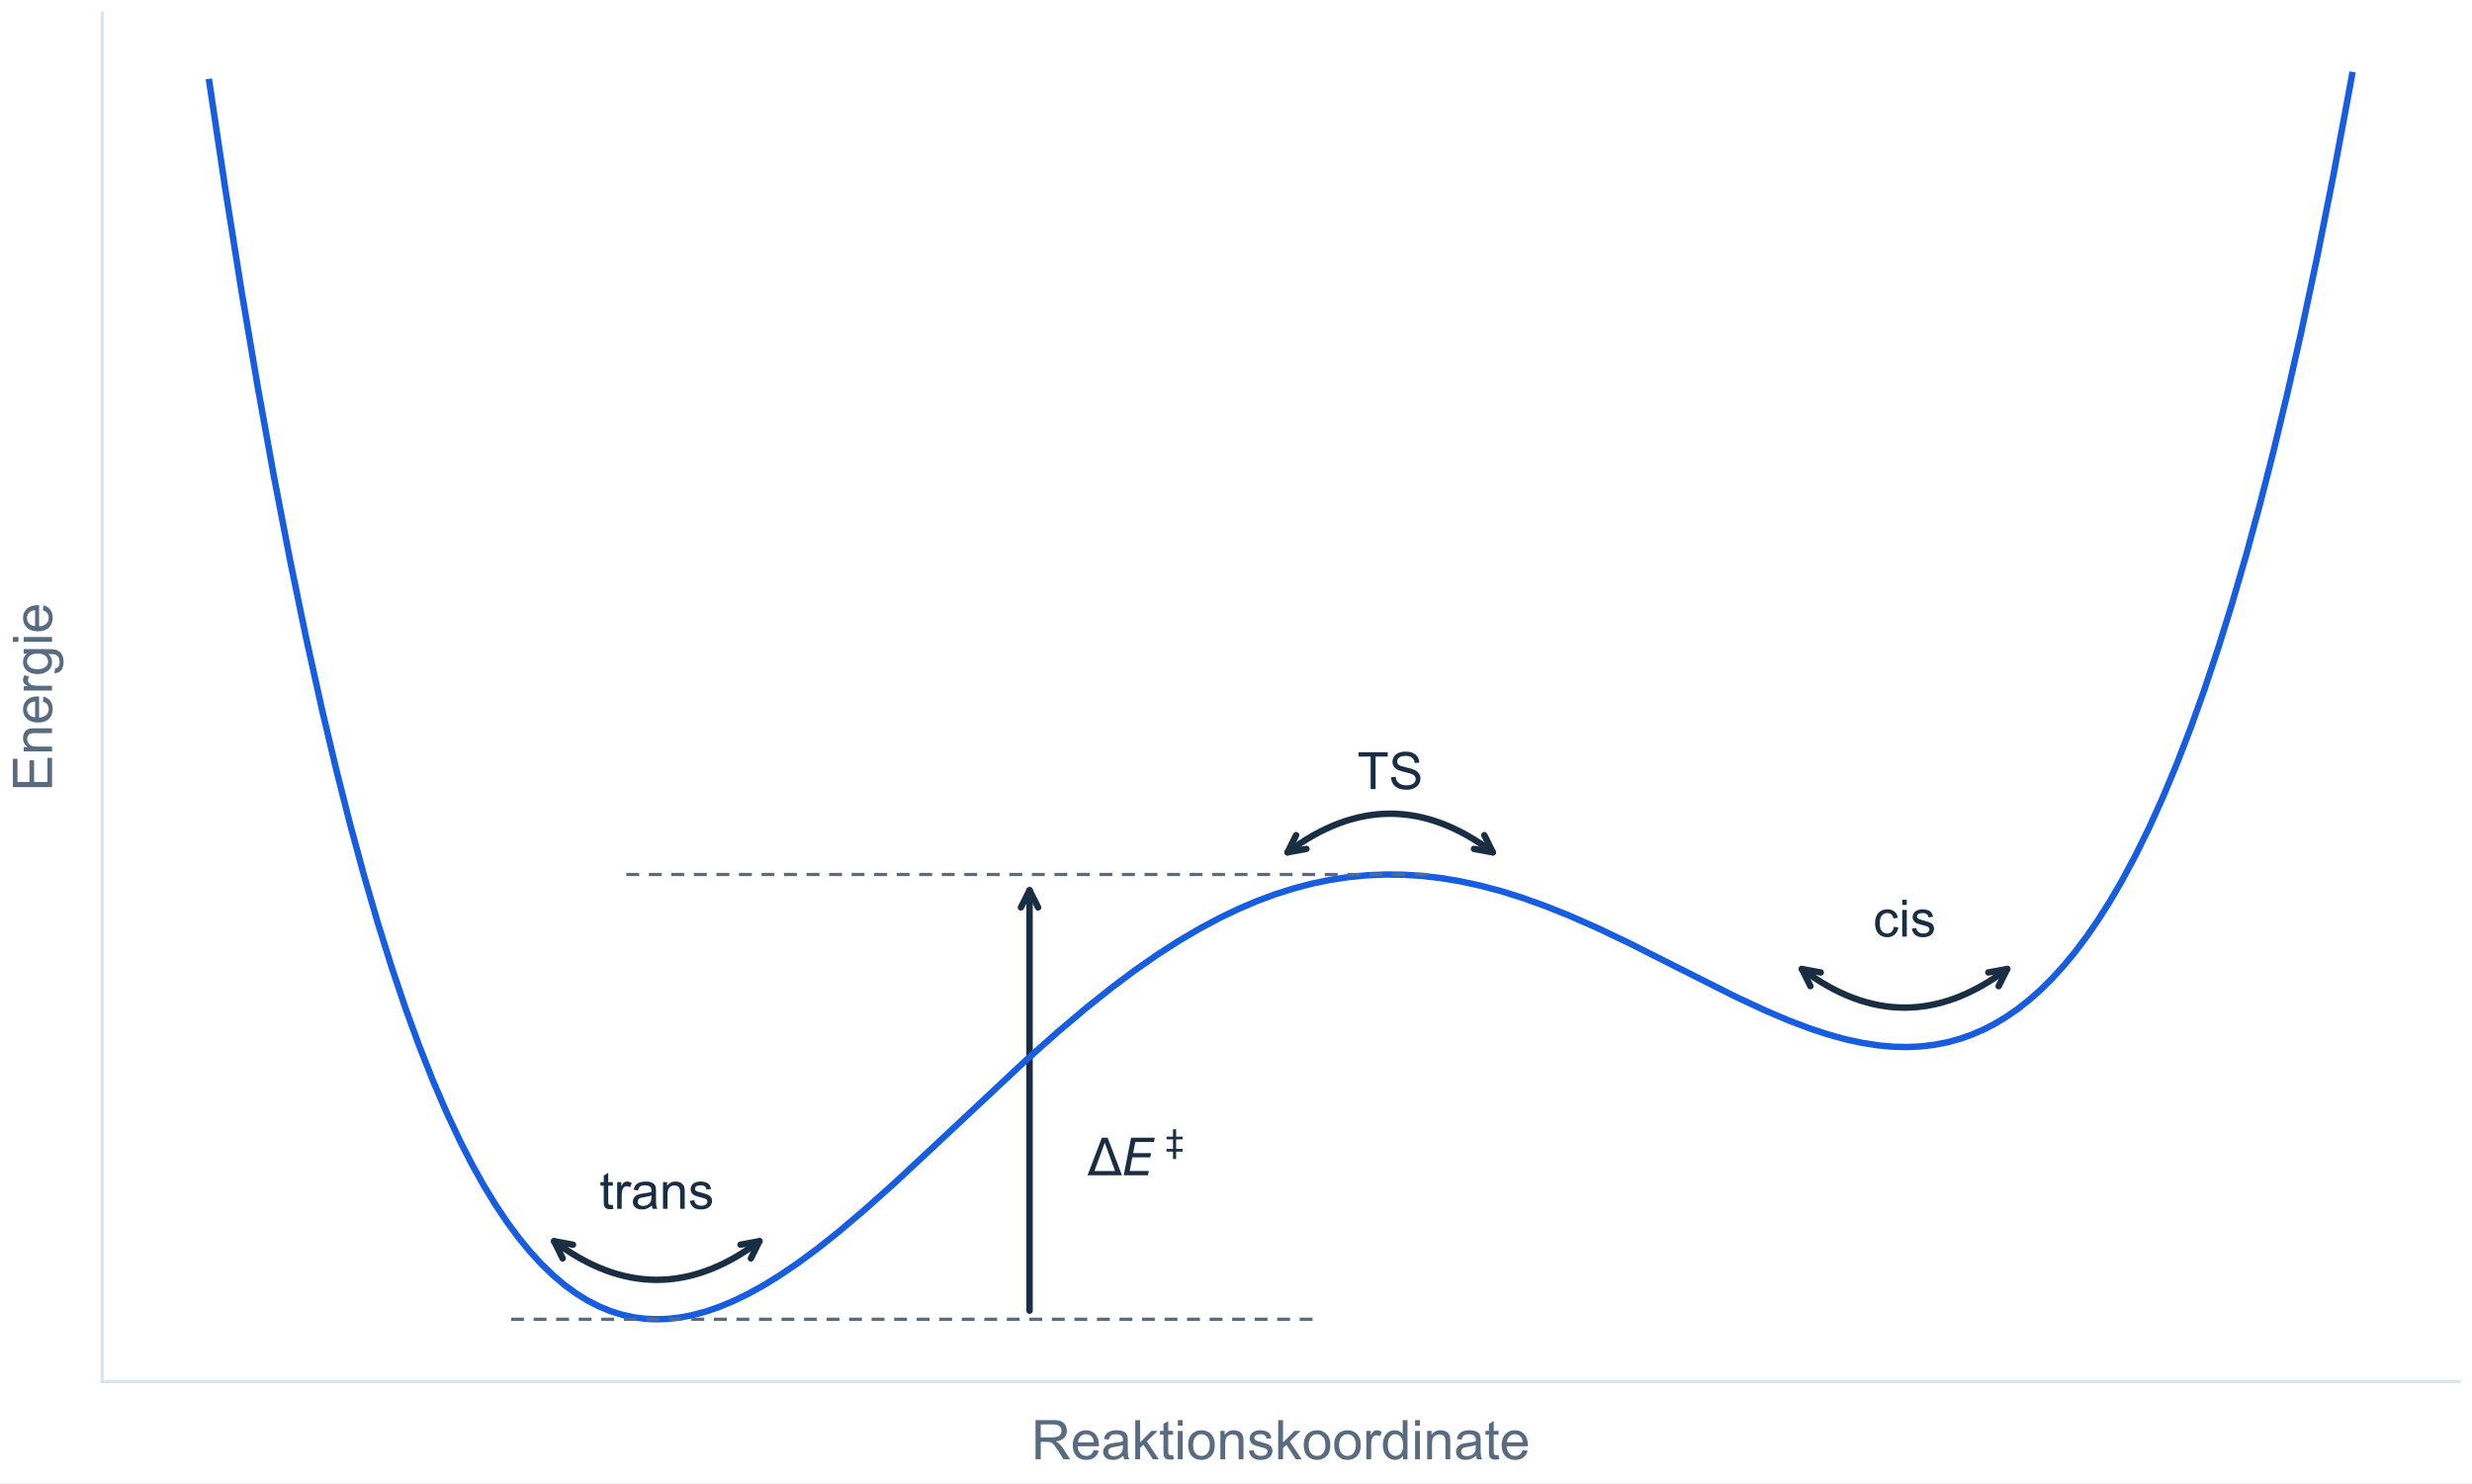
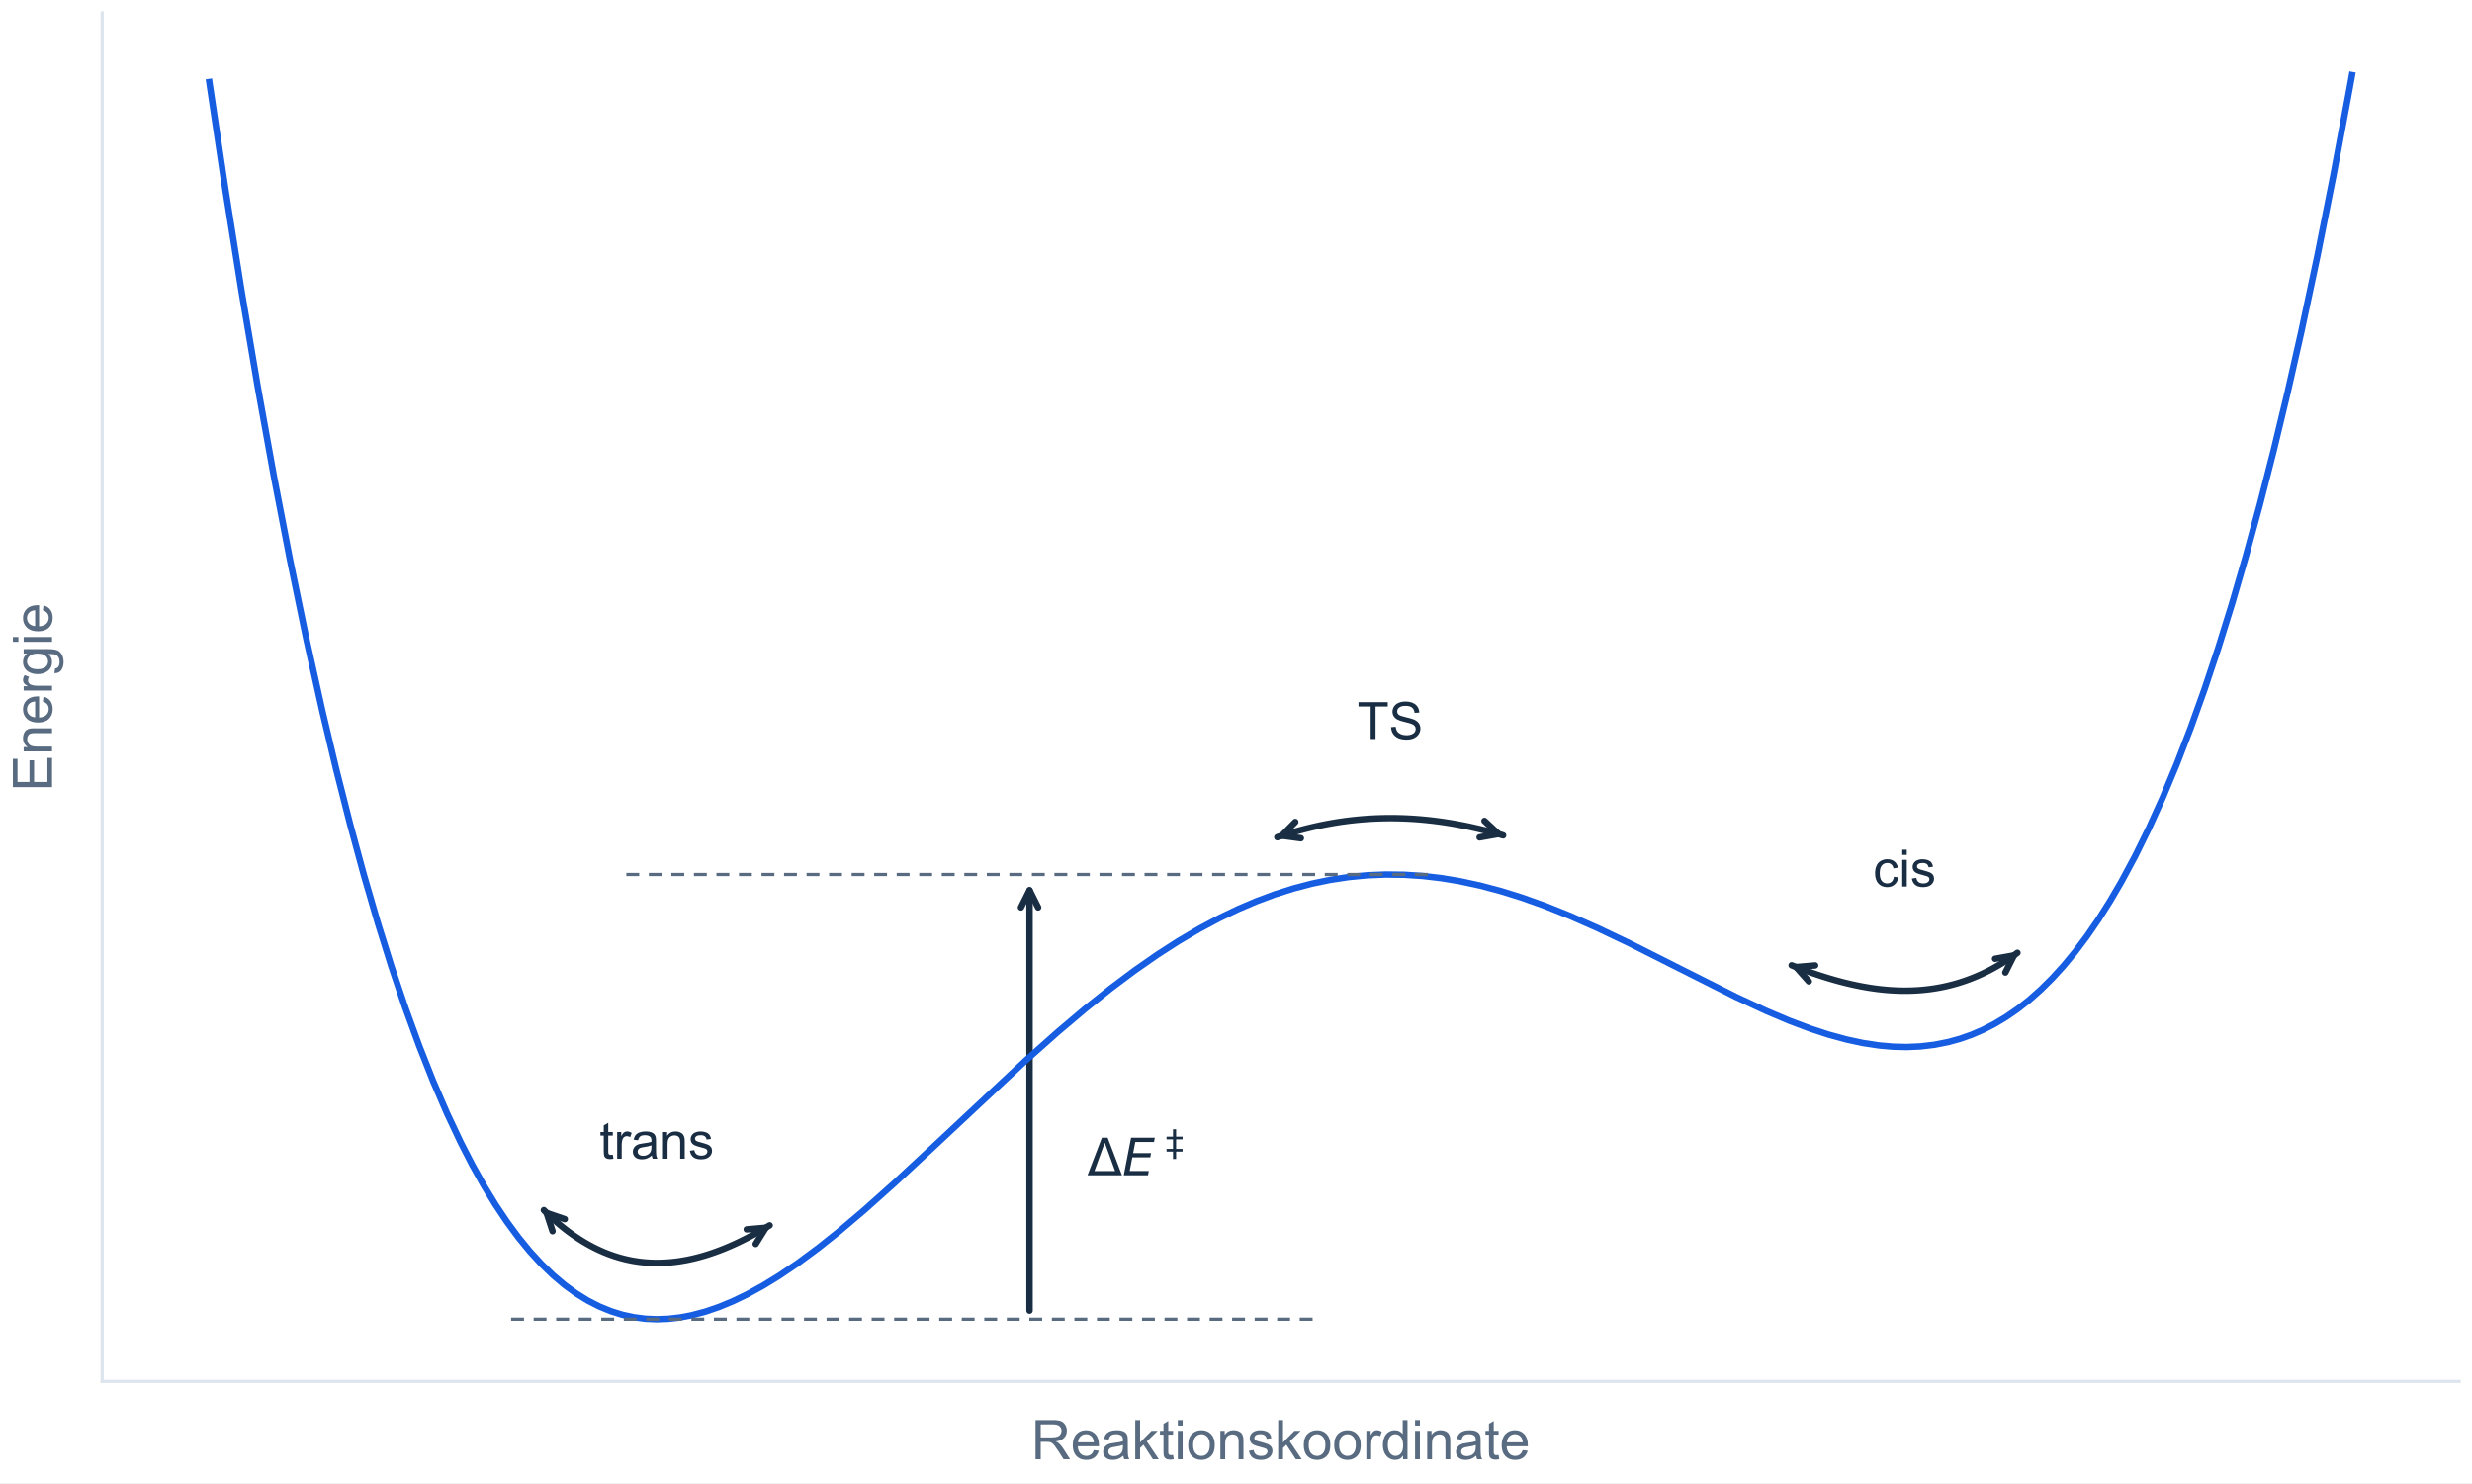
<svg xmlns="http://www.w3.org/2000/svg" xmlns:xlink="http://www.w3.org/1999/xlink" width="576pt" height="345.6pt" viewBox="0 0 576 345.6" version="1.1">
  <defs>
    <style type="text/css">*{stroke-linejoin: round; stroke-linecap: butt}</style>
  </defs>
  <g id="figure_1">
    <g id="patch_1">
      <path d="M 0 345.6  L 576 345.6  L 576 0  L 0 0  z " style="fill: #ffffff" />
    </g>
    <g id="axes_1">
      <g id="patch_2">
        <path d="M 23.81 321.939  L 573 321.939  L 573 3  L 23.81 3  z " style="fill: #ffffff" />
      </g>
      <g id="matplotlib.axis_1">
        <g id="text_1">
          <g style="fill: #586b80" transform="translate(240.2897 340.0657) scale(0.1275 -0.1275)">
            <defs>
              <path id="ArialMT-52" d="M 503 0  L 503 4581  L 2534 4581  Q 3147 4581 3465 4457  Q 3784 4334 3975 4021  Q 4166 3709 4166 3331  Q 4166 2844 3850 2509  Q 3534 2175 2875 2084  Q 3116 1969 3241 1856  Q 3506 1613 3744 1247  L 4541 0  L 3778 0  L 3172 953  Q 2906 1366 2734 1584  Q 2563 1803 2427 1890  Q 2291 1978 2150 2013  Q 2047 2034 1813 2034  L 1109 2034  L 1109 0  L 503 0  z M 1109 2559  L 2413 2559  Q 2828 2559 3062 2645  Q 3297 2731 3419 2920  Q 3541 3109 3541 3331  Q 3541 3656 3305 3865  Q 3069 4075 2559 4075  L 1109 4075  L 1109 2559  z " transform="scale(0.015625)" />
              <path id="ArialMT-65" d="M 2694 1069  L 3275 997  Q 3138 488 2766 206  Q 2394 -75 1816 -75  Q 1088 -75 661 373  Q 234 822 234 1631  Q 234 2469 665 2931  Q 1097 3394 1784 3394  Q 2450 3394 2872 2941  Q 3294 2488 3294 1666  Q 3294 1616 3291 1516  L 816 1516  Q 847 969 1125 678  Q 1403 388 1819 388  Q 2128 388 2347 550  Q 2566 713 2694 1069  z M 847 1978  L 2700 1978  Q 2663 2397 2488 2606  Q 2219 2931 1791 2931  Q 1403 2931 1139 2672  Q 875 2413 847 1978  z " transform="scale(0.015625)" />
              <path id="ArialMT-61" d="M 2588 409  Q 2275 144 1986 34  Q 1697 -75 1366 -75  Q 819 -75 525 192  Q 231 459 231 875  Q 231 1119 342 1320  Q 453 1522 633 1644  Q 813 1766 1038 1828  Q 1203 1872 1538 1913  Q 2219 1994 2541 2106  Q 2544 2222 2544 2253  Q 2544 2597 2384 2738  Q 2169 2928 1744 2928  Q 1347 2928 1158 2789  Q 969 2650 878 2297  L 328 2372  Q 403 2725 575 2942  Q 747 3159 1072 3276  Q 1397 3394 1825 3394  Q 2250 3394 2515 3294  Q 2781 3194 2906 3042  Q 3031 2891 3081 2659  Q 3109 2516 3109 2141  L 3109 1391  Q 3109 606 3145 398  Q 3181 191 3288 0  L 2700 0  Q 2613 175 2588 409  z M 2541 1666  Q 2234 1541 1622 1453  Q 1275 1403 1131 1340  Q 988 1278 909 1158  Q 831 1038 831 891  Q 831 666 1001 516  Q 1172 366 1500 366  Q 1825 366 2078 508  Q 2331 650 2450 897  Q 2541 1088 2541 1459  L 2541 1666  z " transform="scale(0.015625)" />
              <path id="ArialMT-6b" d="M 425 0  L 425 4581  L 988 4581  L 988 1969  L 2319 3319  L 3047 3319  L 1778 2088  L 3175 0  L 2481 0  L 1384 1697  L 988 1316  L 988 0  L 425 0  z " transform="scale(0.015625)" />
              <path id="ArialMT-74" d="M 1650 503  L 1731 6  Q 1494 -44 1306 -44  Q 1000 -44 831 53  Q 663 150 594 308  Q 525 466 525 972  L 525 2881  L 113 2881  L 113 3319  L 525 3319  L 525 4141  L 1084 4478  L 1084 3319  L 1650 3319  L 1650 2881  L 1084 2881  L 1084 941  Q 1084 700 1114 631  Q 1144 563 1211 522  Q 1278 481 1403 481  Q 1497 481 1650 503  z " transform="scale(0.015625)" />
              <path id="ArialMT-69" d="M 425 3934  L 425 4581  L 988 4581  L 988 3934  L 425 3934  z M 425 0  L 425 3319  L 988 3319  L 988 0  L 425 0  z " transform="scale(0.015625)" />
              <path id="ArialMT-6f" d="M 213 1659  Q 213 2581 725 3025  Q 1153 3394 1769 3394  Q 2453 3394 2887 2945  Q 3322 2497 3322 1706  Q 3322 1066 3130 698  Q 2938 331 2570 128  Q 2203 -75 1769 -75  Q 1072 -75 642 372  Q 213 819 213 1659  z M 791 1659  Q 791 1022 1069 705  Q 1347 388 1769 388  Q 2188 388 2466 706  Q 2744 1025 2744 1678  Q 2744 2294 2464 2611  Q 2184 2928 1769 2928  Q 1347 2928 1069 2612  Q 791 2297 791 1659  z " transform="scale(0.015625)" />
              <path id="ArialMT-6e" d="M 422 0  L 422 3319  L 928 3319  L 928 2847  Q 1294 3394 1984 3394  Q 2284 3394 2536 3286  Q 2788 3178 2913 3003  Q 3038 2828 3088 2588  Q 3119 2431 3119 2041  L 3119 0  L 2556 0  L 2556 2019  Q 2556 2363 2490 2533  Q 2425 2703 2258 2804  Q 2091 2906 1866 2906  Q 1506 2906 1245 2678  Q 984 2450 984 1813  L 984 0  L 422 0  z " transform="scale(0.015625)" />
              <path id="ArialMT-73" d="M 197 991  L 753 1078  Q 800 744 1014 566  Q 1228 388 1613 388  Q 2000 388 2187 545  Q 2375 703 2375 916  Q 2375 1106 2209 1216  Q 2094 1291 1634 1406  Q 1016 1563 777 1677  Q 538 1791 414 1992  Q 291 2194 291 2438  Q 291 2659 392 2848  Q 494 3038 669 3163  Q 800 3259 1026 3326  Q 1253 3394 1513 3394  Q 1903 3394 2198 3281  Q 2494 3169 2634 2976  Q 2775 2784 2828 2463  L 2278 2388  Q 2241 2644 2061 2787  Q 1881 2931 1553 2931  Q 1166 2931 1000 2803  Q 834 2675 834 2503  Q 834 2394 903 2306  Q 972 2216 1119 2156  Q 1203 2125 1616 2013  Q 2213 1853 2448 1751  Q 2684 1650 2818 1456  Q 2953 1263 2953 975  Q 2953 694 2789 445  Q 2625 197 2315 61  Q 2006 -75 1616 -75  Q 969 -75 630 194  Q 291 463 197 991  z " transform="scale(0.015625)" />
              <path id="ArialMT-72" d="M 416 0  L 416 3319  L 922 3319  L 922 2816  Q 1116 3169 1280 3281  Q 1444 3394 1641 3394  Q 1925 3394 2219 3213  L 2025 2691  Q 1819 2813 1613 2813  Q 1428 2813 1281 2702  Q 1134 2591 1072 2394  Q 978 2094 978 1738  L 978 0  L 416 0  z " transform="scale(0.015625)" />
              <path id="ArialMT-64" d="M 2575 0  L 2575 419  Q 2259 -75 1647 -75  Q 1250 -75 917 144  Q 584 363 401 755  Q 219 1147 219 1656  Q 219 2153 384 2558  Q 550 2963 881 3178  Q 1213 3394 1622 3394  Q 1922 3394 2156 3267  Q 2391 3141 2538 2938  L 2538 4581  L 3097 4581  L 3097 0  L 2575 0  z M 797 1656  Q 797 1019 1065 703  Q 1334 388 1700 388  Q 2069 388 2326 689  Q 2584 991 2584 1609  Q 2584 2291 2321 2609  Q 2059 2928 1675 2928  Q 1300 2928 1048 2622  Q 797 2316 797 1656  z " transform="scale(0.015625)" />
            </defs>
            <use xlink:href="#ArialMT-52" />
            <use xlink:href="#ArialMT-65" transform="translate(72.2168 0)" />
            <use xlink:href="#ArialMT-61" transform="translate(127.832 0)" />
            <use xlink:href="#ArialMT-6b" transform="translate(183.4473 0)" />
            <use xlink:href="#ArialMT-74" transform="translate(233.4473 0)" />
            <use xlink:href="#ArialMT-69" transform="translate(261.2305 0)" />
            <use xlink:href="#ArialMT-6f" transform="translate(283.4473 0)" />
            <use xlink:href="#ArialMT-6e" transform="translate(339.0625 0)" />
            <use xlink:href="#ArialMT-73" transform="translate(394.6777 0)" />
            <use xlink:href="#ArialMT-6b" transform="translate(444.6777 0)" />
            <use xlink:href="#ArialMT-6f" transform="translate(494.6777 0)" />
            <use xlink:href="#ArialMT-6f" transform="translate(550.293 0)" />
            <use xlink:href="#ArialMT-72" transform="translate(605.9082 0)" />
            <use xlink:href="#ArialMT-64" transform="translate(639.209 0)" />
            <use xlink:href="#ArialMT-69" transform="translate(694.8242 0)" />
            <use xlink:href="#ArialMT-6e" transform="translate(717.041 0)" />
            <use xlink:href="#ArialMT-61" transform="translate(772.6562 0)" />
            <use xlink:href="#ArialMT-74" transform="translate(828.2715 0)" />
            <use xlink:href="#ArialMT-65" transform="translate(856.0547 0)" />
          </g>
        </g>
      </g>
      <g id="matplotlib.axis_2">
        <g id="text_2">
          <g style="fill: #586b80" transform="translate(12.12645 184.4417) rotate(-90) scale(0.1275 -0.1275)">
            <defs>
              <path id="ArialMT-45" d="M 506 0  L 506 4581  L 3819 4581  L 3819 4041  L 1113 4041  L 1113 2638  L 3647 2638  L 3647 2100  L 1113 2100  L 1113 541  L 3925 541  L 3925 0  L 506 0  z " transform="scale(0.015625)" />
              <path id="ArialMT-67" d="M 319 -275  L 866 -356  Q 900 -609 1056 -725  Q 1266 -881 1628 -881  Q 2019 -881 2231 -725  Q 2444 -569 2519 -288  Q 2563 -116 2559 434  Q 2191 0 1641 0  Q 956 0 581 494  Q 206 988 206 1678  Q 206 2153 378 2554  Q 550 2956 876 3175  Q 1203 3394 1644 3394  Q 2231 3394 2613 2919  L 2613 3319  L 3131 3319  L 3131 450  Q 3131 -325 2973 -648  Q 2816 -972 2473 -1159  Q 2131 -1347 1631 -1347  Q 1038 -1347 672 -1080  Q 306 -813 319 -275  z M 784 1719  Q 784 1066 1043 766  Q 1303 466 1694 466  Q 2081 466 2343 764  Q 2606 1063 2606 1700  Q 2606 2309 2336 2618  Q 2066 2928 1684 2928  Q 1309 2928 1046 2623  Q 784 2319 784 1719  z " transform="scale(0.015625)" />
            </defs>
            <use xlink:href="#ArialMT-45" />
            <use xlink:href="#ArialMT-6e" transform="translate(66.69922 0)" />
            <use xlink:href="#ArialMT-65" transform="translate(122.3145 0)" />
            <use xlink:href="#ArialMT-72" transform="translate(177.9297 0)" />
            <use xlink:href="#ArialMT-67" transform="translate(211.2305 0)" />
            <use xlink:href="#ArialMT-69" transform="translate(266.8457 0)" />
            <use xlink:href="#ArialMT-65" transform="translate(289.0625 0)" />
          </g>
        </g>
      </g>
      <g id="patch_3">
-         <path d="M 129.111 289.25  Q 153.034 307.26 176.956 289.249  " clip-path="url(#p1180f19df1)" style="fill: none; stroke: #192d43; stroke-width: 1.5; stroke-linecap: round" />
-         <path d="M 131.104 293.254  L 129.111 289.25  L 133.51 290.058  " clip-path="url(#p1180f19df1)" style="fill: none; stroke: #192d43; stroke-width: 1.5; stroke-linecap: round" />
-         <path d="M 172.558 290.057  L 176.956 289.249  L 174.964 293.252  " clip-path="url(#p1180f19df1)" style="fill: none; stroke: #192d43; stroke-width: 1.5; stroke-linecap: round" />
+         <path d="M 127.365 282.659  L 126.725 282.009  L 127.262 282.541  L 127.799 283.059  L 128.336 283.565  L 128.873 284.057  L 129.41 284.536  L 129.947 285.003  L 130.484 285.457  L 131.02 285.898  L 131.557 286.326  L 132.094 286.743  L 132.631 287.146  L 133.168 287.538  L 133.705 287.918  L 134.242 288.285  L 134.779 288.641  L 135.316 288.985  L 135.852 289.317  L 136.389 289.637  L 136.926 289.946  L 137.463 290.243  L 138 290.529  L 138.537 290.804  L 139.074 291.068  L 139.611 291.32  L 140.147 291.562  L 140.684 291.793  L 141.221 292.013  L 141.758 292.222  L 142.295 292.42  L 142.832 292.609  L 143.369 292.786  L 143.906 292.954  L 144.443 293.111  L 144.979 293.258  L 145.516 293.395  L 146.053 293.522  L 146.59 293.639  L 147.127 293.747  L 147.664 293.844  L 148.201 293.933  L 148.738 294.011  L 149.274 294.08  L 149.811 294.14  L 150.348 294.191  L 150.885 294.233  L 151.422 294.265  L 151.959 294.289  L 152.496 294.303  L 153.033 294.309  L 153.57 294.306  L 154.106 294.295  L 154.643 294.275  L 155.18 294.246  L 155.717 294.209  L 156.254 294.164  L 156.791 294.111  L 157.328 294.049  L 157.865 293.98  L 158.401 293.903  L 158.938 293.817  L 159.475 293.724  L 160.012 293.624  L 160.549 293.515  L 161.086 293.399  L 161.623 293.276  L 162.16 293.146  L 162.697 293.008  L 163.233 292.863  L 163.77 292.71  L 164.307 292.551  L 164.844 292.385  L 165.381 292.212  L 165.918 292.032  L 166.455 291.845  L 166.992 291.652  L 167.528 291.452  L 168.065 291.246  L 168.602 291.034  L 169.139 290.815  L 169.676 290.589  L 170.213 290.358  L 170.75 290.121  L 171.287 289.877  L 171.824 289.628  L 172.36 289.373  L 172.897 289.112  L 173.434 288.845  L 173.971 288.572  L 174.508 288.295  L 175.045 288.011  L 175.582 287.722  L 176.119 287.428  L 176.655 287.129  L 177.192 286.824  L 177.729 286.515  L 178.266 286.2  L 178.803 285.88  L 179.34 285.556  L 178.447 286.103  " clip-path="url(#p1180f19df1)" style="fill: none; stroke: #192d43; stroke-width: 1.5; stroke-linecap: round" />
+         <path d="M 128.748 286.912  L 127.365 282.659  L 131.597 284.105  " clip-path="url(#p1180f19df1)" style="fill: none; stroke: #192d43; stroke-width: 1.5; stroke-linecap: round" />
+         <path d="M 173.992 286.49  L 178.447 286.103  L 176.084 289.9  " clip-path="url(#p1180f19df1)" style="fill: none; stroke: #192d43; stroke-width: 1.5; stroke-linecap: round" />
      </g>
      <g id="patch_4">
-         <path d="M 419.855 225.812  Q 443.778 243.821 467.701 225.81  " clip-path="url(#p1180f19df1)" style="fill: none; stroke: #192d43; stroke-width: 1.5; stroke-linecap: round" />
-         <path d="M 421.848 229.815  L 419.855 225.812  L 424.254 226.62  " clip-path="url(#p1180f19df1)" style="fill: none; stroke: #192d43; stroke-width: 1.5; stroke-linecap: round" />
-         <path d="M 463.302 226.618  L 467.701 225.81  L 465.708 229.814  " clip-path="url(#p1180f19df1)" style="fill: none; stroke: #192d43; stroke-width: 1.5; stroke-linecap: round" />
+         <path d="M 418.491 225.358  L 417.47 224.951  L 418.007 225.162  L 418.544 225.371  L 419.08 225.576  L 419.617 225.779  L 420.154 225.979  L 420.691 226.176  L 421.228 226.37  L 421.765 226.561  L 422.302 226.749  L 422.839 226.933  L 423.375 227.114  L 423.912 227.292  L 424.449 227.466  L 424.986 227.637  L 425.523 227.804  L 426.06 227.968  L 426.597 228.127  L 427.134 228.283  L 427.671 228.436  L 428.207 228.584  L 428.744 228.728  L 429.281 228.869  L 429.818 229.005  L 430.355 229.137  L 430.892 229.265  L 431.429 229.388  L 431.966 229.507  L 432.503 229.622  L 433.039 229.732  L 433.576 229.837  L 434.113 229.938  L 434.65 230.034  L 435.187 230.125  L 435.724 230.212  L 436.261 230.293  L 436.798 230.369  L 437.334 230.441  L 437.871 230.507  L 438.408 230.568  L 438.945 230.623  L 439.482 230.673  L 440.019 230.718  L 440.556 230.757  L 441.093 230.79  L 441.63 230.818  L 442.166 230.84  L 442.703 230.856  L 443.24 230.866  L 443.777 230.87  L 444.314 230.868  L 444.851 230.86  L 445.388 230.846  L 445.925 230.825  L 446.461 230.798  L 446.998 230.765  L 447.535 230.725  L 448.072 230.678  L 448.609 230.625  L 449.146 230.564  L 449.683 230.497  L 450.22 230.423  L 450.757 230.342  L 451.293 230.254  L 451.83 230.159  L 452.367 230.056  L 452.904 229.946  L 453.441 229.829  L 453.978 229.704  L 454.515 229.571  L 455.052 229.431  L 455.588 229.283  L 456.125 229.127  L 456.662 228.964  L 457.199 228.792  L 457.736 228.612  L 458.273 228.424  L 458.81 228.227  L 459.347 228.023  L 459.884 227.809  L 460.42 227.588  L 460.957 227.357  L 461.494 227.118  L 462.031 226.871  L 462.568 226.614  L 463.105 226.348  L 463.642 226.073  L 464.179 225.79  L 464.715 225.497  L 465.252 225.194  L 465.789 224.882  L 466.326 224.561  L 466.863 224.23  L 467.4 223.889  L 467.937 223.539  L 468.474 223.179  L 469.011 222.809  L 469.547 222.429  L 470.084 222.038  L 469.277 222.64  " clip-path="url(#p1180f19df1)" style="fill: none; stroke: #192d43; stroke-width: 1.5; stroke-linecap: round" />
+         <path d="M 421.466 228.696  L 418.491 225.358  L 422.947 224.98  " clip-path="url(#p1180f19df1)" style="fill: none; stroke: #192d43; stroke-width: 1.5; stroke-linecap: round" />
+         <path d="M 464.875 223.429  L 469.277 222.64  L 467.267 226.635  " clip-path="url(#p1180f19df1)" style="fill: none; stroke: #192d43; stroke-width: 1.5; stroke-linecap: round" />
      </g>
      <g id="patch_5">
-         <path d="M 300.011 198.633  Q 323.933 180.623 347.856 198.635  " clip-path="url(#p1180f19df1)" style="fill: none; stroke: #192d43; stroke-width: 1.5; stroke-linecap: round" />
-         <path d="M 304.409 197.825  L 300.011 198.633  L 302.003 194.629  " clip-path="url(#p1180f19df1)" style="fill: none; stroke: #192d43; stroke-width: 1.5; stroke-linecap: round" />
-         <path d="M 345.863 194.631  L 347.856 198.635  L 343.458 197.826  " clip-path="url(#p1180f19df1)" style="fill: none; stroke: #192d43; stroke-width: 1.5; stroke-linecap: round" />
+         <path d="M 298.675 194.741  L 297.625 195.1  L 298.162 194.92  L 298.699 194.744  L 299.236 194.572  L 299.773 194.403  L 300.309 194.238  L 300.846 194.076  L 301.383 193.919  L 301.92 193.765  L 302.457 193.615  L 302.994 193.468  L 303.531 193.325  L 304.068 193.186  L 304.605 193.051  L 305.141 192.92  L 305.678 192.792  L 306.215 192.668  L 306.752 192.547  L 307.289 192.431  L 307.826 192.318  L 308.363 192.209  L 308.9 192.103  L 309.436 192.002  L 309.973 191.904  L 310.51 191.809  L 311.047 191.719  L 311.584 191.632  L 312.121 191.549  L 312.658 191.47  L 313.195 191.394  L 313.732 191.322  L 314.268 191.254  L 314.805 191.19  L 315.342 191.129  L 315.879 191.072  L 316.416 191.018  L 316.953 190.969  L 317.49 190.923  L 318.027 190.88  L 318.563 190.842  L 319.1 190.807  L 319.637 190.776  L 320.174 190.748  L 320.711 190.724  L 321.248 190.703  L 321.785 190.687  L 322.322 190.674  L 322.859 190.664  L 323.395 190.658  L 323.932 190.656  L 324.469 190.657  L 325.006 190.662  L 325.543 190.67  L 326.08 190.682  L 326.617 190.698  L 327.154 190.717  L 327.69 190.739  L 328.227 190.765  L 328.764 190.795  L 329.301 190.828  L 329.838 190.865  L 330.375 190.905  L 330.912 190.948  L 331.449 190.995  L 331.986 191.045  L 332.522 191.099  L 333.059 191.156  L 333.596 191.217  L 334.133 191.28  L 334.67 191.348  L 335.207 191.418  L 335.744 191.492  L 336.281 191.569  L 336.817 191.649  L 337.354 191.733  L 337.891 191.82  L 338.428 191.91  L 338.965 192.004  L 339.502 192.1  L 340.039 192.2  L 340.576 192.303  L 341.113 192.409  L 341.649 192.518  L 342.186 192.631  L 342.723 192.746  L 343.26 192.865  L 343.797 192.986  L 344.334 193.111  L 344.871 193.238  L 345.408 193.369  L 345.945 193.502  L 346.481 193.639  L 347.018 193.778  L 347.555 193.92  L 348.092 194.065  L 348.629 194.213  L 349.166 194.364  L 349.703 194.518  L 350.24 194.674  L 349.169 194.357  " clip-path="url(#p1180f19df1)" style="fill: none; stroke: #192d43; stroke-width: 1.5; stroke-linecap: round" />
+         <path d="M 303.107 195.34  L 298.675 194.741  L 301.813 191.555  " clip-path="url(#p1180f19df1)" style="fill: none; stroke: #192d43; stroke-width: 1.5; stroke-linecap: round" />
+         <path d="M 345.902 191.302  L 349.169 194.357  L 344.765 195.138  " clip-path="url(#p1180f19df1)" style="fill: none; stroke: #192d43; stroke-width: 1.5; stroke-linecap: round" />
      </g>
      <g id="patch_6">
        <path d="M 239.893 305.44  Q 239.893 255.615 239.893 207.467  " clip-path="url(#p1180f19df1)" style="fill: none; stroke: #192d43; stroke-width: 1.5; stroke-linecap: round" />
        <path d="M 237.893 211.467  L 239.893 207.467  L 241.893 211.467  " clip-path="url(#p1180f19df1)" style="fill: none; stroke: #192d43; stroke-width: 1.5; stroke-linecap: round" />
      </g>
      <g id="line2d_1">
        <path d="M 48.773 19.117  L 52.535 44.27  L 56.297 67.938  L 60.059 90.17  L 63.821 111.013  L 67.583 130.515  L 71.345 148.724  L 75.107 165.685  L 78.331 179.264  L 81.556 191.987  L 84.78 203.883  L 88.005 214.979  L 91.229 225.301  L 94.454 234.877  L 97.678 243.732  L 100.903 251.892  L 104.127 259.382  L 107.352 266.228  L 110.039 271.458  L 112.726 276.272  L 115.413 280.683  L 118.1 284.705  L 120.787 288.351  L 123.475 291.635  L 126.162 294.57  L 128.849 297.168  L 131.536 299.443  L 134.223 301.406  L 136.91 303.07  L 139.597 304.447  L 142.284 305.55  L 144.971 306.389  L 147.658 306.977  L 150.346 307.324  L 153.033 307.442  L 155.72 307.342  L 158.407 307.035  L 161.094 306.531  L 164.318 305.681  L 167.543 304.58  L 170.768 303.246  L 173.992 301.695  L 177.754 299.634  L 181.516 297.325  L 185.815 294.416  L 190.652 290.84  L 195.489 286.99  L 201.4 281.981  L 208.387 275.737  L 217.523 267.238  L 239.02 247.116  L 246.544 240.431  L 252.993 234.982  L 258.904 230.264  L 264.279 226.239  L 269.653 222.492  L 274.49 219.376  L 279.326 216.518  L 284.163 213.931  L 288.463 211.867  L 292.762 210.03  L 297.061 208.426  L 301.361 207.059  L 305.66 205.929  L 309.959 205.039  L 314.259 204.389  L 318.558 203.975  L 322.857 203.797  L 327.157 203.85  L 331.456 204.129  L 335.756 204.627  L 340.055 205.336  L 344.892 206.377  L 349.728 207.659  L 354.565 209.166  L 359.939 211.082  L 365.851 213.451  L 372.3 216.298  L 379.824 219.887  L 390.035 225.034  L 404.545 232.333  L 411.532 235.583  L 416.906 237.859  L 421.743 239.686  L 426.042 241.095  L 430.342 242.267  L 434.103 243.07  L 437.865 243.639  L 441.09 243.923  L 444.314 244.002  L 447.539 243.858  L 450.764 243.474  L 453.988 242.835  L 456.675 242.093  L 459.362 241.15  L 462.049 239.995  L 464.736 238.618  L 467.424 237.008  L 470.111 235.152  L 472.798 233.04  L 475.485 230.661  L 478.172 228.002  L 480.859 225.051  L 483.546 221.796  L 486.233 218.225  L 488.92 214.325  L 491.607 210.084  L 494.295 205.488  L 497.519 199.486  L 500.744 192.932  L 503.968 185.802  L 507.193 178.072  L 510.417 169.719  L 513.642 160.716  L 516.866 151.04  L 520.091 140.664  L 523.315 129.564  L 526.54 117.712  L 529.764 105.082  L 532.989 91.648  L 536.213 77.382  L 539.975 59.648  L 543.737 40.7  L 547.499 20.49  L 548.037 17.497  L 548.037 17.497  " clip-path="url(#p1180f19df1)" style="fill: none; stroke: #165de1; stroke-width: 1.5; stroke-linecap: square" />
      </g>
      <g id="line2d_2">
        <path d="M 119.095 307.442  L 307.004 307.442  " clip-path="url(#p1180f19df1)" style="fill: none; stroke-dasharray: 3,2.25; stroke-dashoffset: 0; stroke: #586b80; stroke-width: 0.75" />
      </g>
      <g id="line2d_3">
        <path d="M 145.939 203.789  L 333.848 203.789  " clip-path="url(#p1180f19df1)" style="fill: none; stroke-dasharray: 3,2.25; stroke-dashoffset: 0; stroke: #586b80; stroke-width: 0.75" />
      </g>
      <g id="patch_7">
        <path d="M 23.81 321.939  L 23.81 3  " style="fill: none; stroke: #dce4ed; stroke-width: 0.75; stroke-linejoin: miter; stroke-linecap: square" />
      </g>
      <g id="patch_8">
        <path d="M 23.81 321.939  L 573 321.939  " style="fill: none; stroke: #dce4ed; stroke-width: 0.75; stroke-linejoin: miter; stroke-linecap: square" />
      </g>
      <g id="text_3">
-         <g style="fill: #192d43" transform="translate(139.6948 281.7092) scale(0.12 -0.12)">
+         <g style="fill: #192d43" transform="translate(139.6948 270.0352) scale(0.12 -0.12)">
          <use xlink:href="#ArialMT-74" />
          <use xlink:href="#ArialMT-72" transform="translate(27.7832 0)" />
          <use xlink:href="#ArialMT-61" transform="translate(61.08398 0)" />
          <use xlink:href="#ArialMT-6e" transform="translate(116.6992 0)" />
          <use xlink:href="#ArialMT-73" transform="translate(172.3145 0)" />
        </g>
      </g>
      <g id="text_4">
-         <g style="fill: #192d43" transform="translate(436.4439 218.2705) scale(0.12 -0.12)">
+         <g style="fill: #192d43" transform="translate(436.4439 206.5965) scale(0.12 -0.12)">
          <defs>
            <path id="ArialMT-63" d="M 2588 1216  L 3141 1144  Q 3050 572 2676 248  Q 2303 -75 1759 -75  Q 1078 -75 664 370  Q 250 816 250 1647  Q 250 2184 428 2587  Q 606 2991 970 3192  Q 1334 3394 1763 3394  Q 2303 3394 2647 3120  Q 2991 2847 3088 2344  L 2541 2259  Q 2463 2594 2264 2762  Q 2066 2931 1784 2931  Q 1359 2931 1093 2626  Q 828 2322 828 1663  Q 828 994 1084 691  Q 1341 388 1753 388  Q 2084 388 2306 591  Q 2528 794 2588 1216  z " transform="scale(0.015625)" />
          </defs>
          <use xlink:href="#ArialMT-63" />
          <use xlink:href="#ArialMT-69" transform="translate(50 0)" />
          <use xlink:href="#ArialMT-73" transform="translate(72.2168 0)" />
        </g>
      </g>
      <g id="text_5">
-         <g style="fill: #192d43" transform="translate(316.2654 183.8931) scale(0.12 -0.12)">
+         <g style="fill: #192d43" transform="translate(316.2654 172.219) scale(0.12 -0.12)">
          <defs>
            <path id="ArialMT-54" d="M 1659 0  L 1659 4041  L 150 4041  L 150 4581  L 3781 4581  L 3781 4041  L 2266 4041  L 2266 0  L 1659 0  z " transform="scale(0.015625)" />
            <path id="ArialMT-53" d="M 288 1472  L 859 1522  Q 900 1178 1048 958  Q 1197 738 1509 602  Q 1822 466 2213 466  Q 2559 466 2825 569  Q 3091 672 3220 851  Q 3350 1031 3350 1244  Q 3350 1459 3225 1620  Q 3100 1781 2813 1891  Q 2628 1963 1997 2114  Q 1366 2266 1113 2400  Q 784 2572 623 2826  Q 463 3081 463 3397  Q 463 3744 659 4045  Q 856 4347 1234 4503  Q 1613 4659 2075 4659  Q 2584 4659 2973 4495  Q 3363 4331 3572 4012  Q 3781 3694 3797 3291  L 3216 3247  Q 3169 3681 2898 3903  Q 2628 4125 2100 4125  Q 1550 4125 1298 3923  Q 1047 3722 1047 3438  Q 1047 3191 1225 3031  Q 1400 2872 2139 2705  Q 2878 2538 3153 2413  Q 3553 2228 3743 1945  Q 3934 1663 3934 1294  Q 3934 928 3725 604  Q 3516 281 3123 101  Q 2731 -78 2241 -78  Q 1619 -78 1198 103  Q 778 284 539 648  Q 300 1013 288 1472  z " transform="scale(0.015625)" />
          </defs>
          <use xlink:href="#ArialMT-54" />
          <use xlink:href="#ArialMT-53" transform="translate(61.08398 0)" />
        </g>
      </g>
      <g id="text_6">
        <g style="fill: #192d43" transform="translate(253.3153 273.9613) scale(0.12 -0.12)">
          <defs>
            <path id="DejaVuSans-394" d="M 2188 4044  L 906 525  L 3472 525  L 2188 4044  z M 50 0  L 1831 4666  L 2547 4666  L 4325 0  L 50 0  z " transform="scale(0.015625)" />
            <path id="DejaVuSans-Oblique-45" d="M 1081 4666  L 4031 4666  L 3928 4134  L 1606 4134  L 1338 2753  L 3566 2753  L 3463 2222  L 1234 2222  L 909 531  L 3284 531  L 3181 0  L 172 0  L 1081 4666  z " transform="scale(0.015625)" />
            <path id="DejaVuSans-2021" d="M 3022 697  L 1875 697  L 1875 -616  L 1325 -616  L 1325 697  L 178 697  L 178 1178  L 1325 1178  L 1325 2875  L 178 2875  L 178 3353  L 1325 3353  L 1325 4666  L 1875 4666  L 1875 3353  L 3022 3353  L 3022 2875  L 1875 2875  L 1875 1178  L 3022 1178  L 3022 697  z " transform="scale(0.015625)" />
          </defs>
          <use xlink:href="#DejaVuSans-394" transform="translate(0 0.684375)" />
          <use xlink:href="#DejaVuSans-Oblique-45" transform="translate(68.4082 0.684375)" />
          <use xlink:href="#DejaVuSans-2021" transform="translate(152.2463 38.96563) scale(0.7)" />
        </g>
      </g>
    </g>
  </g>
  <defs>
    <clipPath id="p1180f19df1">
      <rect x="23.81" y="3" width="549.19" height="318.939" />
    </clipPath>
  </defs>
</svg>
